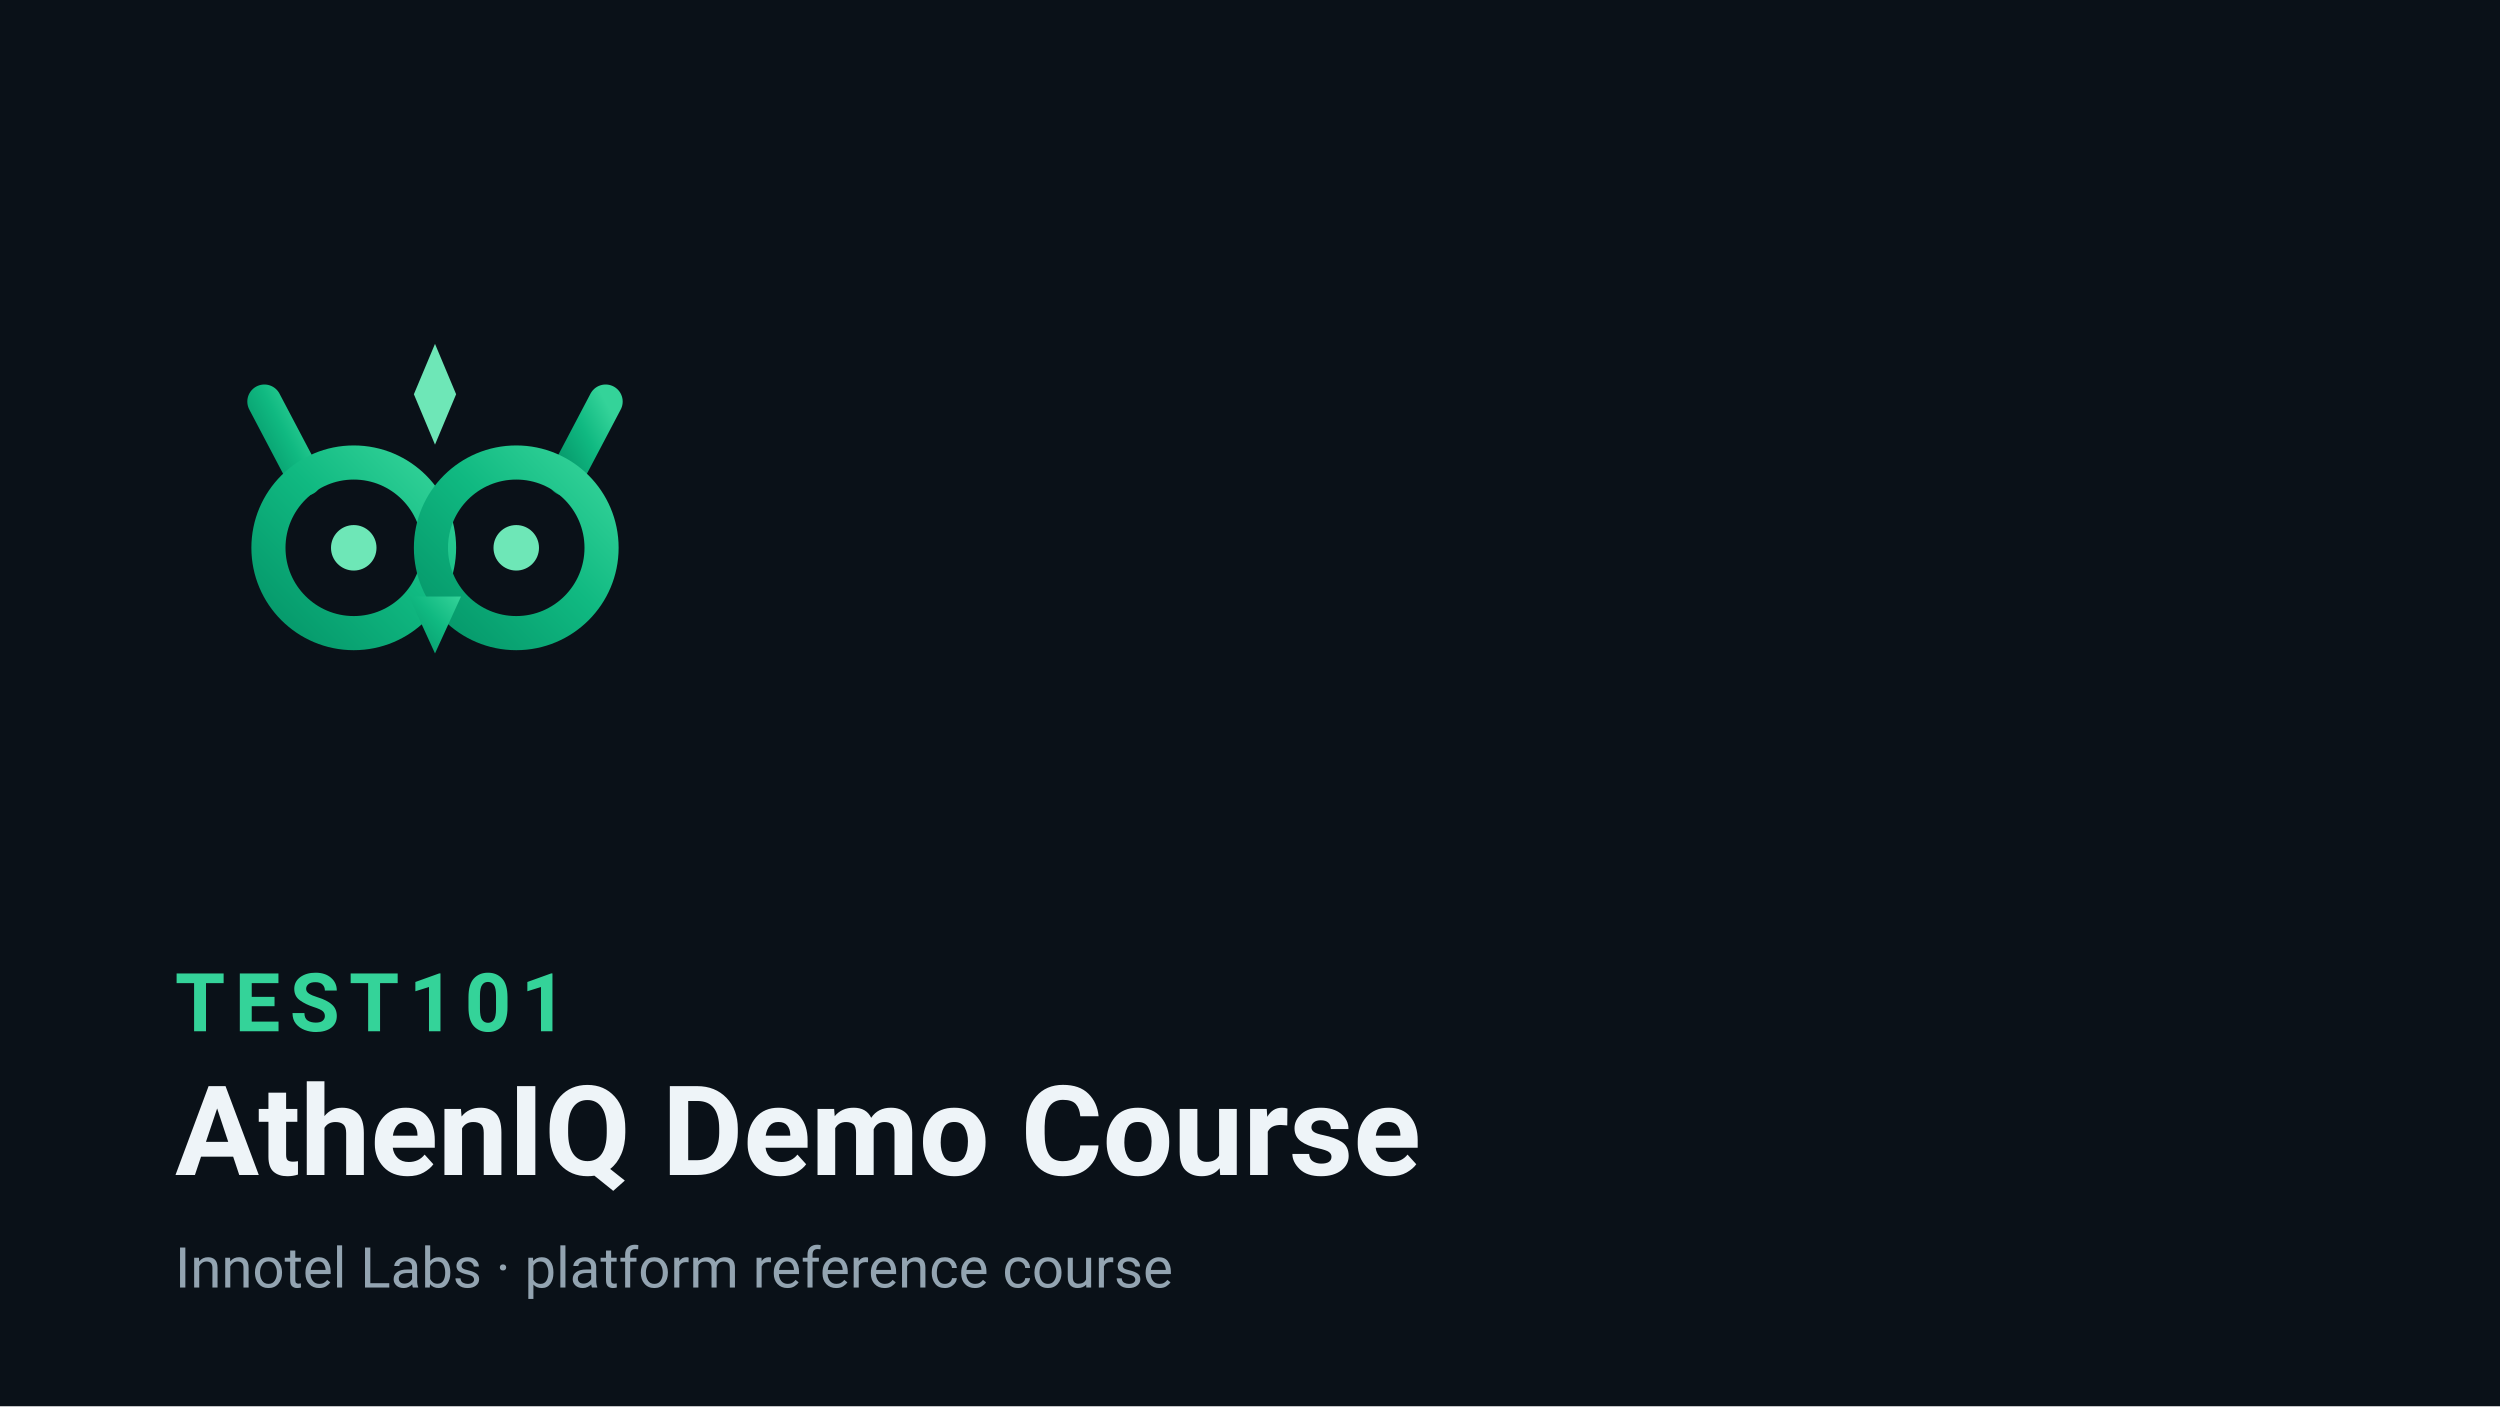
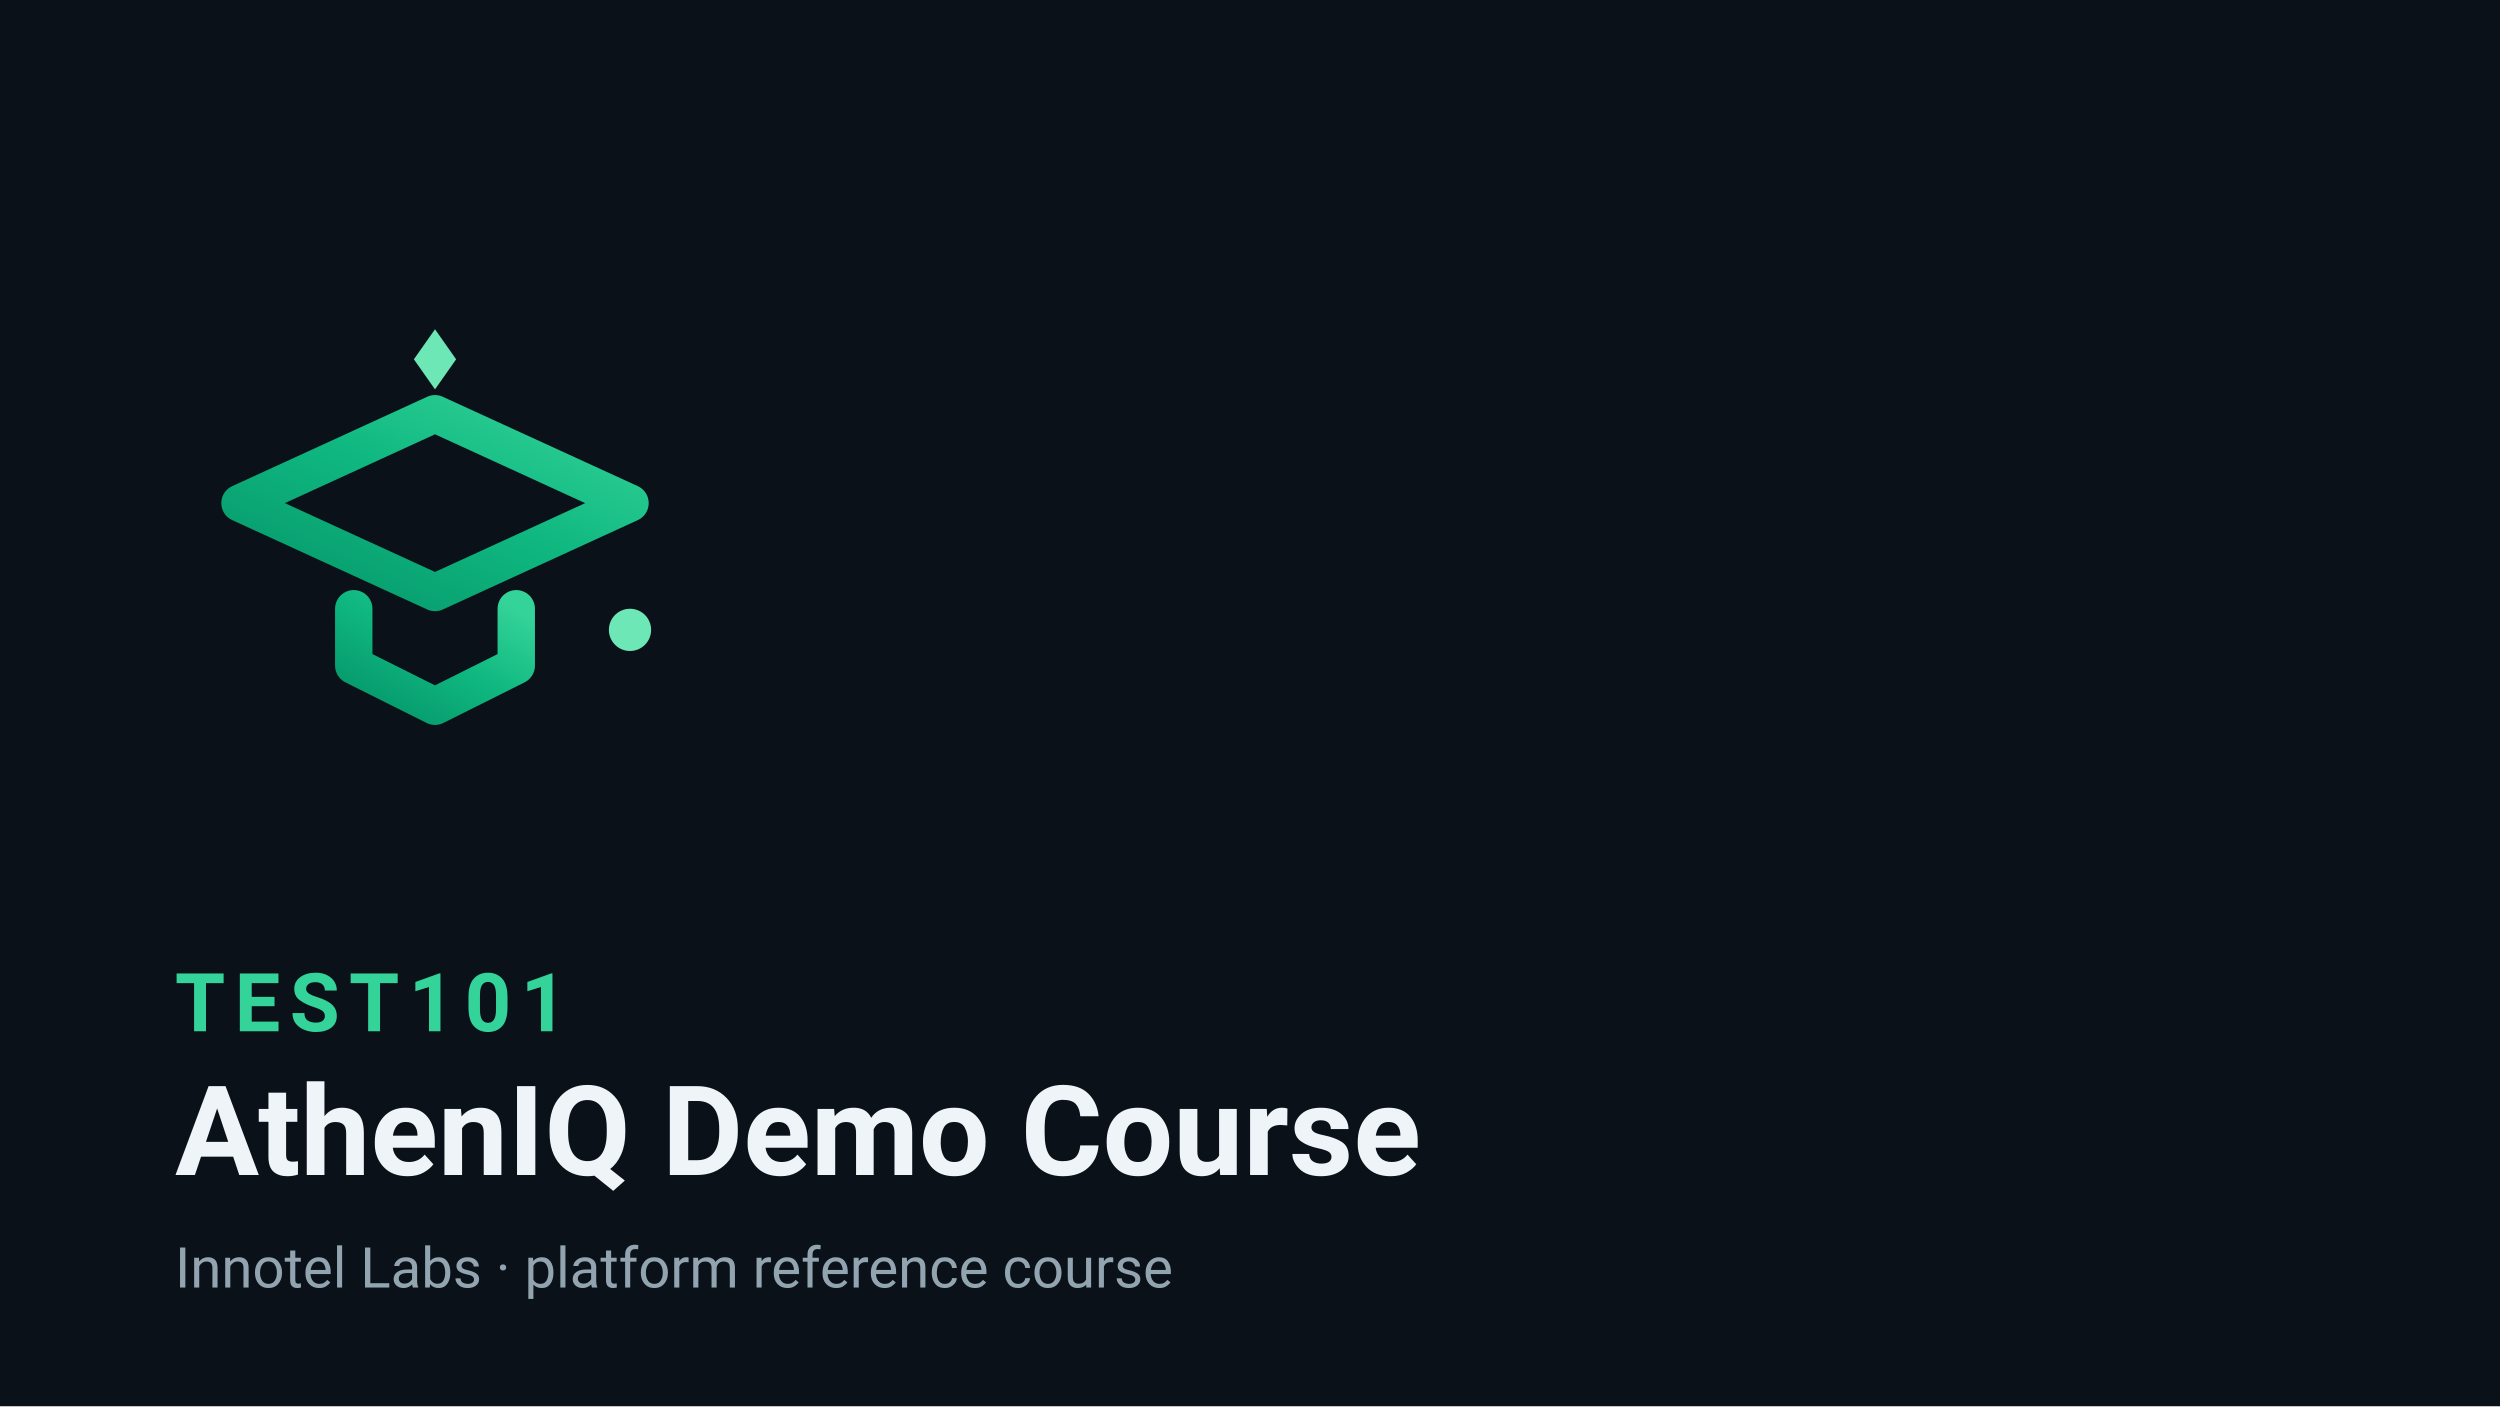
<svg xmlns="http://www.w3.org/2000/svg" viewBox="0 0 800 450" role="img" aria-label="TEST101 — AthenIQ Demo Course">
  <defs>
    <linearGradient id="g" x1="0" y1="1" x2="1" y2="0">
      <stop offset="0" stop-color="#059669" />
      <stop offset="0.55" stop-color="#10b981" />
      <stop offset="1" stop-color="#34d399" />
    </linearGradient>
  </defs>
  <rect width="800" height="450" fill="#0a1118" />
  <g transform="translate(56 96) scale(2.6)">
-     <g fill="none" stroke="url(#g)" stroke-width="4.2" stroke-linecap="round">
-       <path d="M16 22 L11 12.5" />
-       <path d="M48 22 L53 12.5" />
-       <circle cx="22" cy="30.5" r="10.5" />
-       <circle cx="42" cy="30.5" r="10.5" />
+     <g fill="none" stroke="url(#g)" stroke-width="4.6" stroke-linecap="round" stroke-linejoin="round">
+       <path d="M32 14 L56 25 L32 36 L8 25 L32 14" />
+       <path d="M22 38 L22 45 L32 50 L42 45 L42 38" />
+       <path d="M56 25 L56 38" />
    </g>
-     <circle cx="22" cy="30.5" r="2.8" fill="#6ee7b7" />
-     <circle cx="42" cy="30.5" r="2.8" fill="#6ee7b7" />
-     <path d="M28.8 36.5 L35.2 36.5 L32 43.5 Z" fill="url(#g)" />
-     <path d="M32 5.4 L34.6 11.6 L32 17.8 L29.4 11.6 Z" fill="#6ee7b7" />
+     <circle cx="56" cy="40.6" r="2.6" fill="#6ee7b7" />
+     <path d="M32 3.6 L34.6 7.3 L32 11 L29.4 7.3 Z" fill="#6ee7b7" />
  </g>
  <text x="56" y="330" font-family="ui-sans-serif, system-ui, 'Segoe UI', Roboto, Helvetica, Arial, sans-serif" font-size="26" font-weight="700" letter-spacing="3" fill="#34d399">TEST101</text>
  <text x="56" y="376" font-family="ui-sans-serif, system-ui, 'Segoe UI', Roboto, Helvetica, Arial, sans-serif" font-size="40" font-weight="700" fill="#eef4f8">AthenIQ Demo Course</text>
  <text x="56" y="412" font-family="ui-sans-serif, system-ui, 'Segoe UI', Roboto, Helvetica, Arial, sans-serif" font-size="18" fill="#93a4b1">Innotel Labs · platform reference course</text>
</svg>
